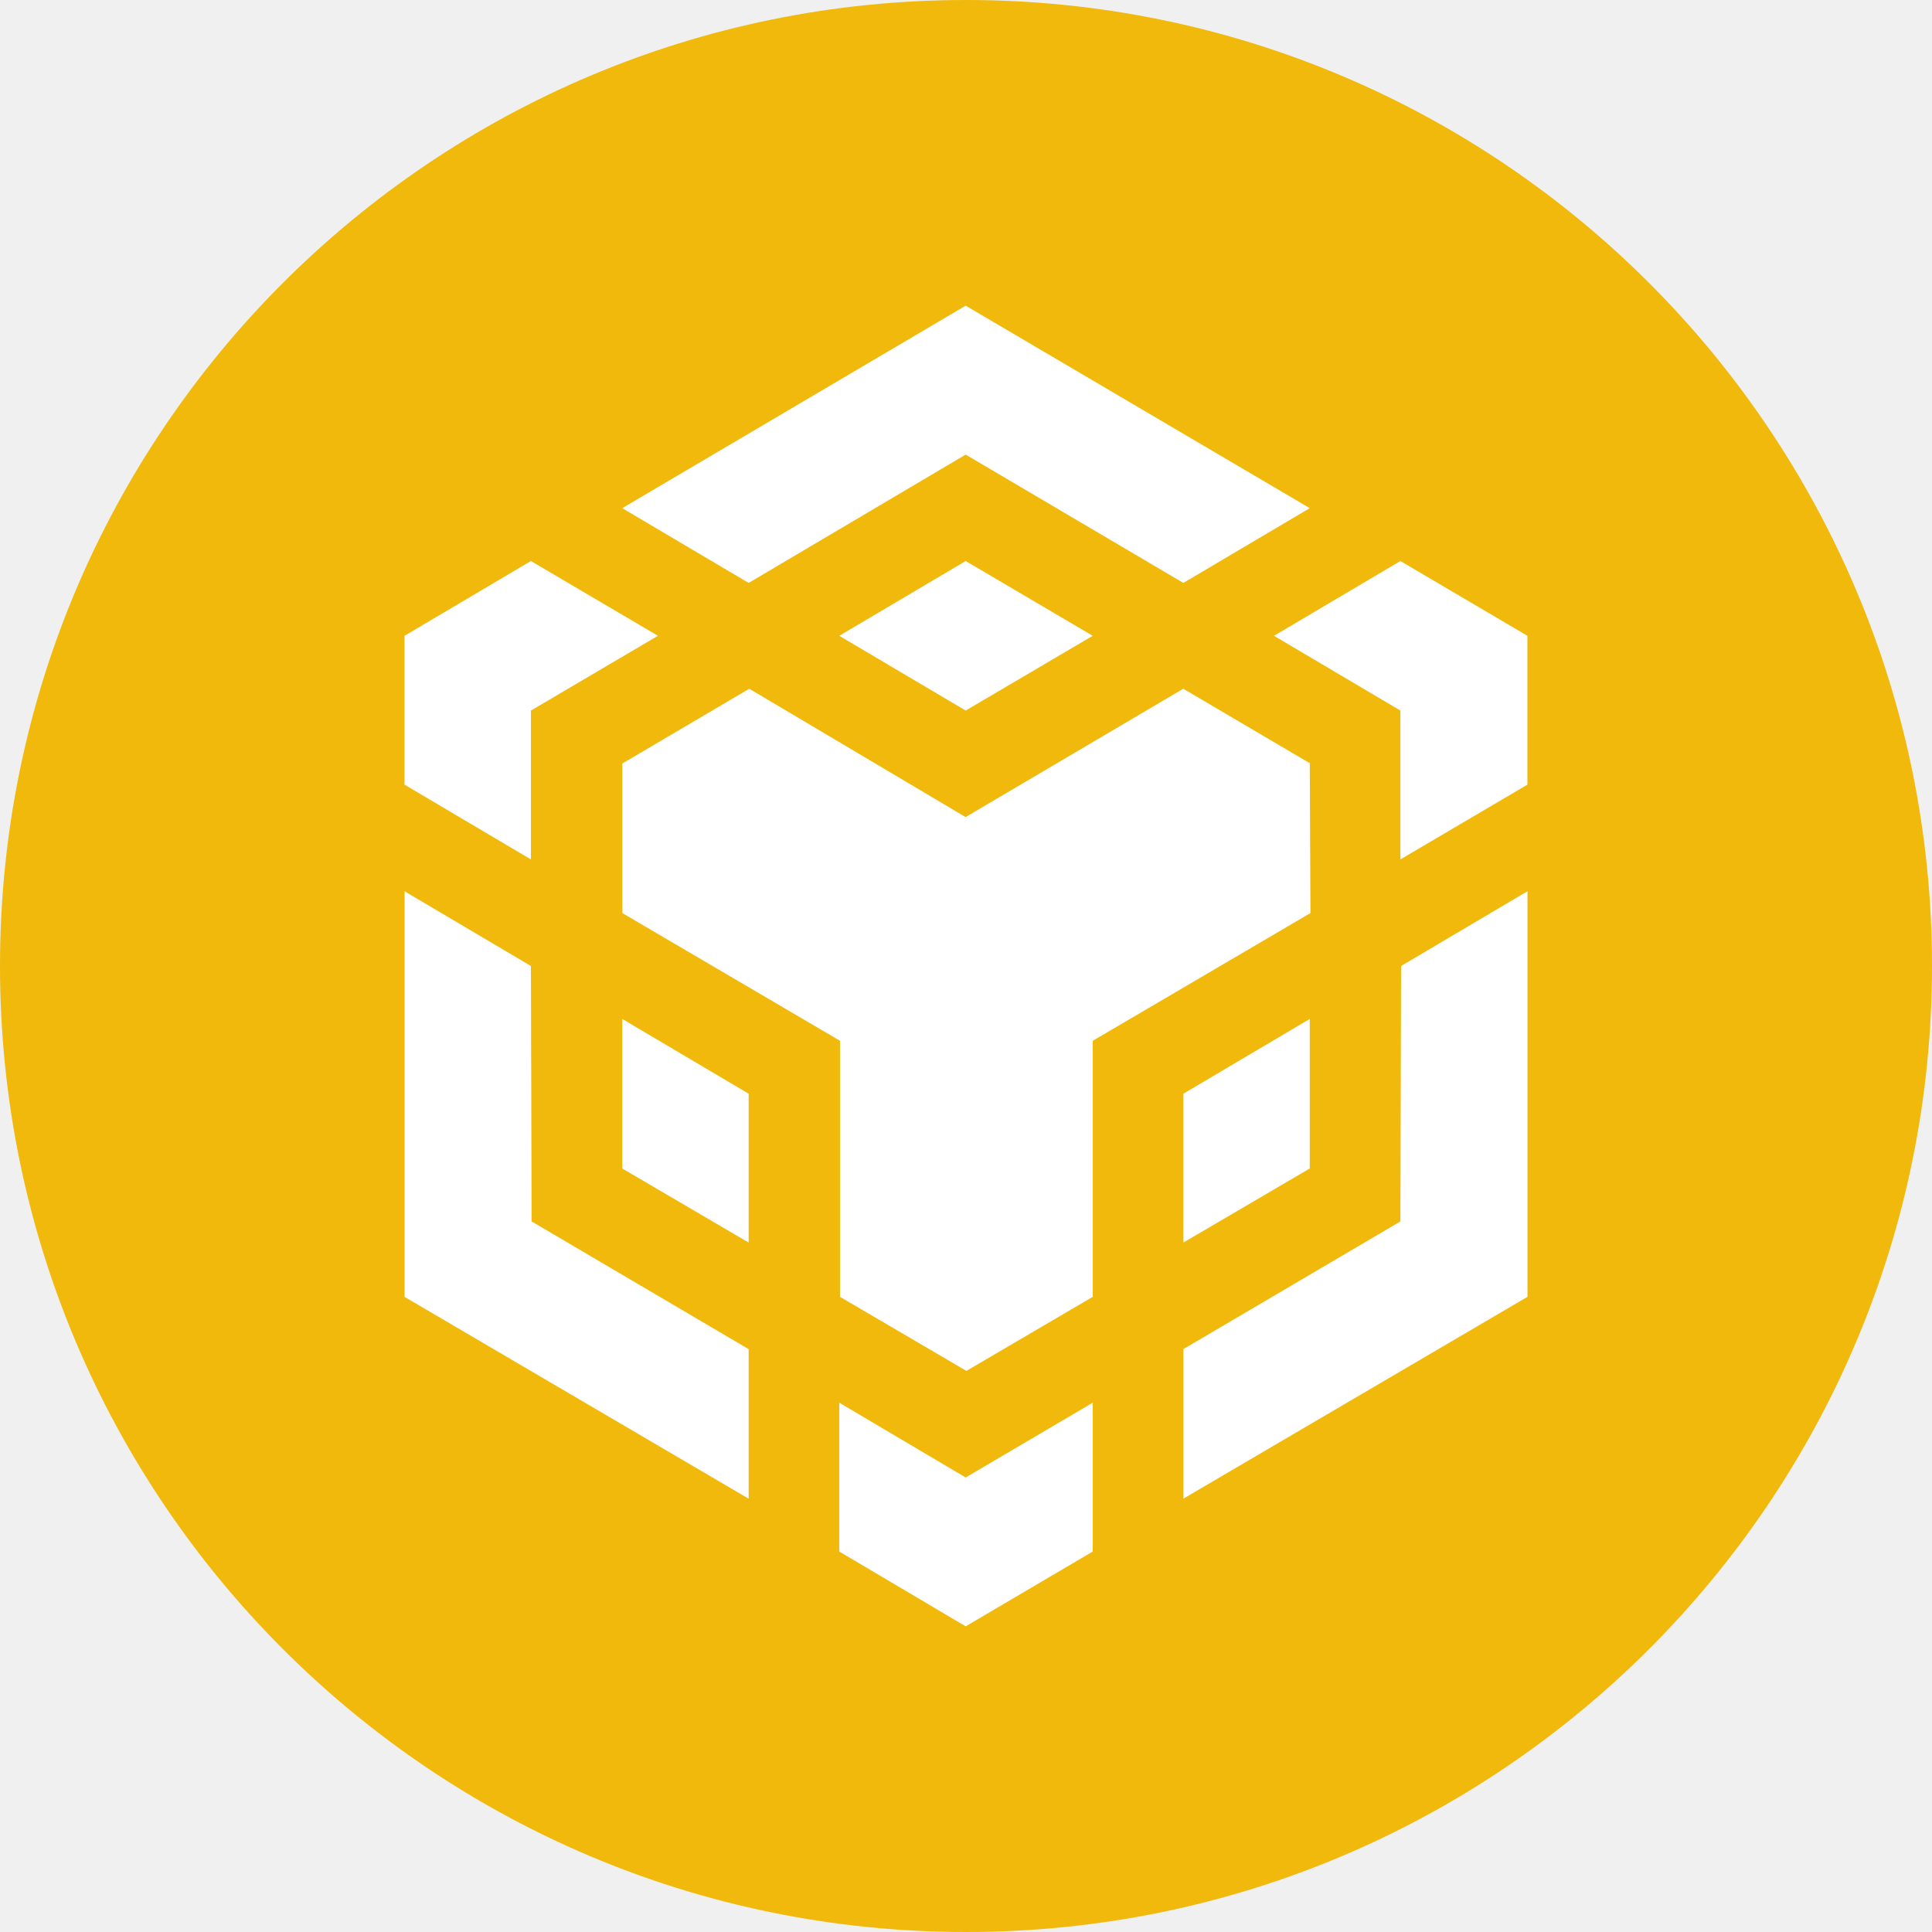
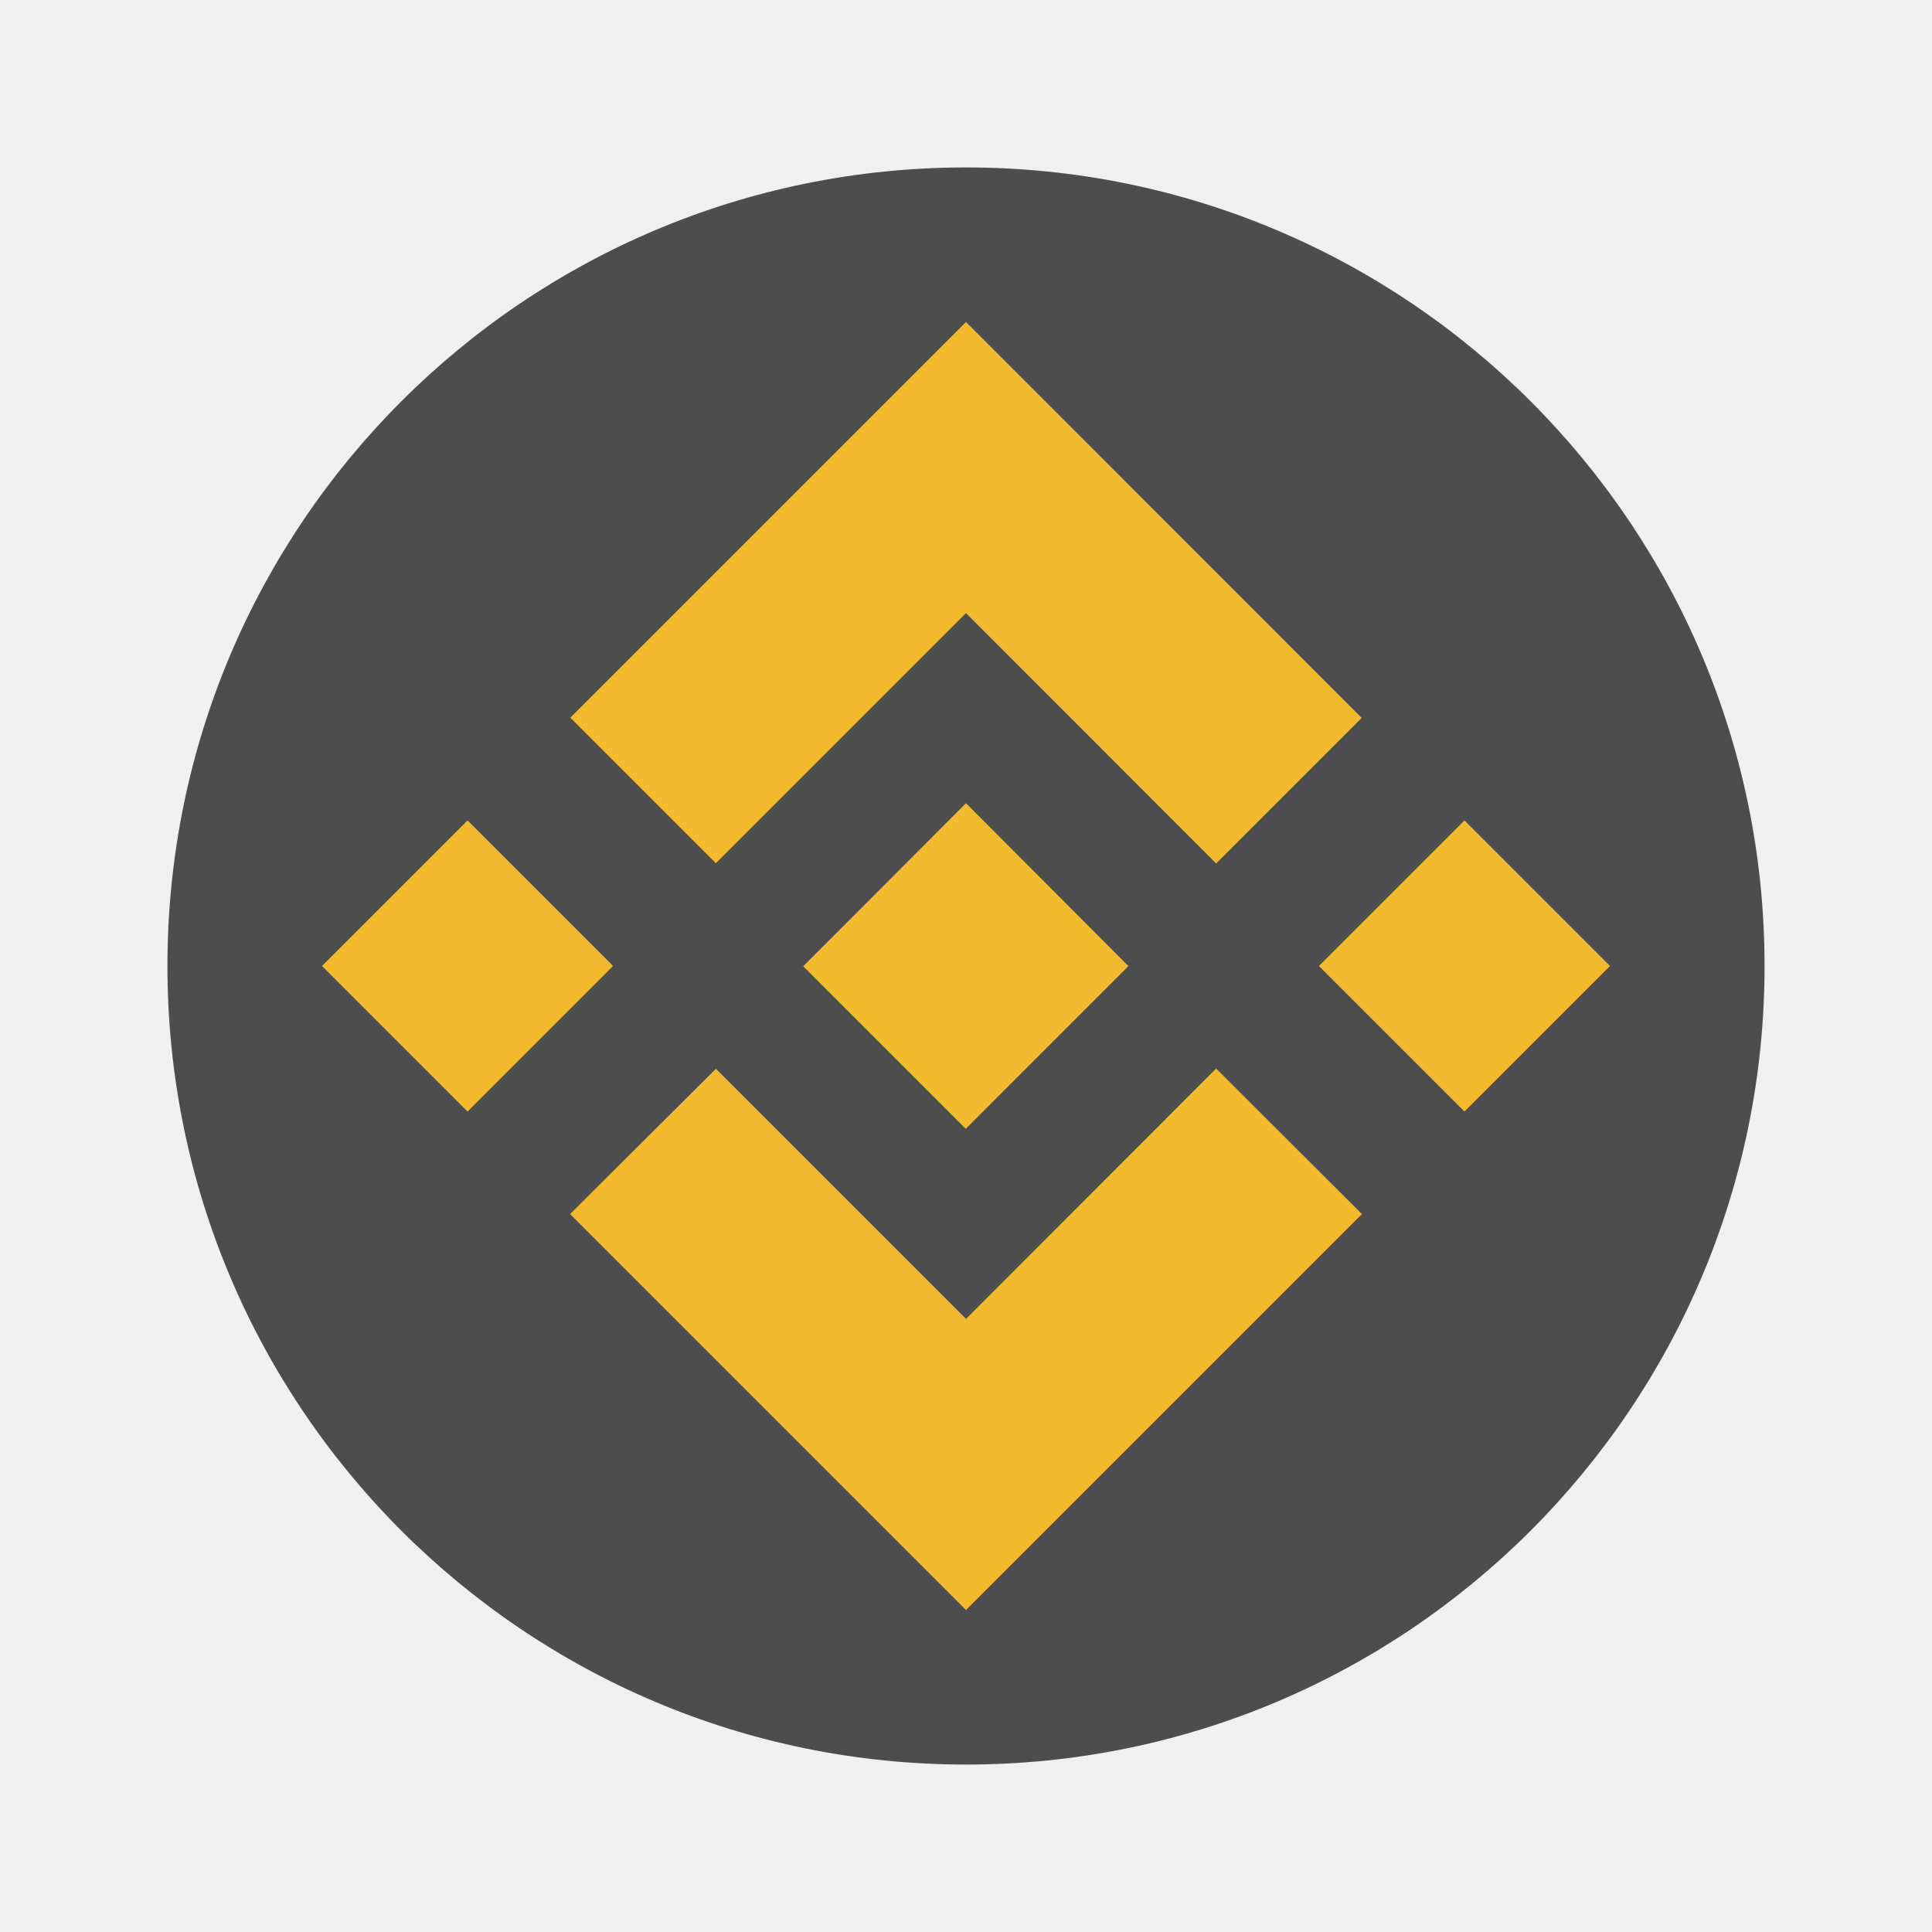
- <svg xmlns="http://www.w3.org/2000/svg" version="1.1" id="Layer_1" x="0px" y="0px" viewBox="0 0 2496 2496" style="enable-background:new 0 0 2496 2496;" xml:space="preserve">
-   <g>
-     <path style="fill-rule:evenodd;clip-rule:evenodd;fill:#F0B90B;" d="M1248,0c689.3,0,1248,558.7,1248,1248s-558.7,1248-1248,1248   S0,1937.3,0,1248S558.7,0,1248,0L1248,0z" />
-     <path style="fill:#FFFFFF;" d="M685.9,1248l0.9,330l280.4,165v193.2l-444.5-260.7v-524L685.9,1248L685.9,1248z M685.9,918v192.3   l-163.3-96.6V821.4l163.3-96.6l164.1,96.6L685.9,918L685.9,918z M1084.3,821.4l163.3-96.6l164.1,96.6L1247.6,918L1084.3,821.4   L1084.3,821.4z" />
-     <path style="fill:#FFFFFF;" d="M803.9,1509.6v-193.2l163.3,96.6v192.3L803.9,1509.6L803.9,1509.6z M1084.3,1812.2l163.3,96.6   l164.1-96.6v192.3l-164.1,96.6l-163.3-96.6V1812.2L1084.3,1812.2z M1645.9,821.4l163.3-96.6l164.1,96.6v192.3l-164.1,96.6V918   L1645.9,821.4L1645.9,821.4L1645.9,821.4z M1809.2,1578l0.9-330l163.3-96.6v524l-444.5,260.7v-193.2L1809.2,1578L1809.2,1578   L1809.2,1578z" />
-     <polygon style="fill:#FFFFFF;" points="1692.1,1509.6 1528.8,1605.3 1528.8,1413 1692.1,1316.4 1692.1,1509.6  " />
-     <path style="fill:#FFFFFF;" d="M1692.1,986.4l0.9,193.2l-281.2,165v330.8l-163.3,95.7l-163.3-95.7v-330.8l-281.2-165V986.4   L968,889.8l279.5,165.8l281.2-165.8l164.1,96.6H1692.1L1692.1,986.4z M803.9,656.5l443.7-261.6l444.5,261.6l-163.3,96.6   l-281.2-165.8L967.2,753.1L803.9,656.5L803.9,656.5z" />
+ <svg xmlns="http://www.w3.org/2000/svg" xml:space="preserve" width="7.5in" height="7.5in" version="1.1" style="shape-rendering:geometricPrecision; text-rendering:geometricPrecision; image-rendering:optimizeQuality; fill-rule:evenodd; clip-rule:evenodd" viewBox="0 0 7500 7500">
+   <defs>
+     <style type="text/css">
+    
+     .fil0 {fill:none}
+     .fil1 {fill:#4D4D4D}
+     .fil2 {fill:#F3BA2F}
+    
+   </style>
+   </defs>
+   <g id="Layer_x0020_1">
+     <rect class="fil0" width="7500" height="7500" />
+     <g id="_2419820813232">
+       <circle class="fil1" cx="3750" cy="3750" r="3100" />
+       <g>
+         <path class="fil2" d="M2779 3351l971 -971 971 972 565 -565 -1536 -1537 -1536 1536 565 565 0 0zm-1529 399l565 -565 565 565 -565 565 -565 -565zm1529 399l971 971 971 -972 566 565 0 0 -1537 1537 -1536 -1536 -1 -1 566 -564 0 0zm2341 -399l565 -565 565 565 -565 565 -565 -565z" />
+       </g>
+       <g>
+         <path class="fil2" d="M4380 3750l0 0 -630 -632 -466 467 0 0 -54 54 -111 111 -1 1 1 1 630 630 631 -631 0 0 0 0 0 -1zm0 0l0 0 0 0z" />
+       </g>
+     </g>
  </g>
</svg>
